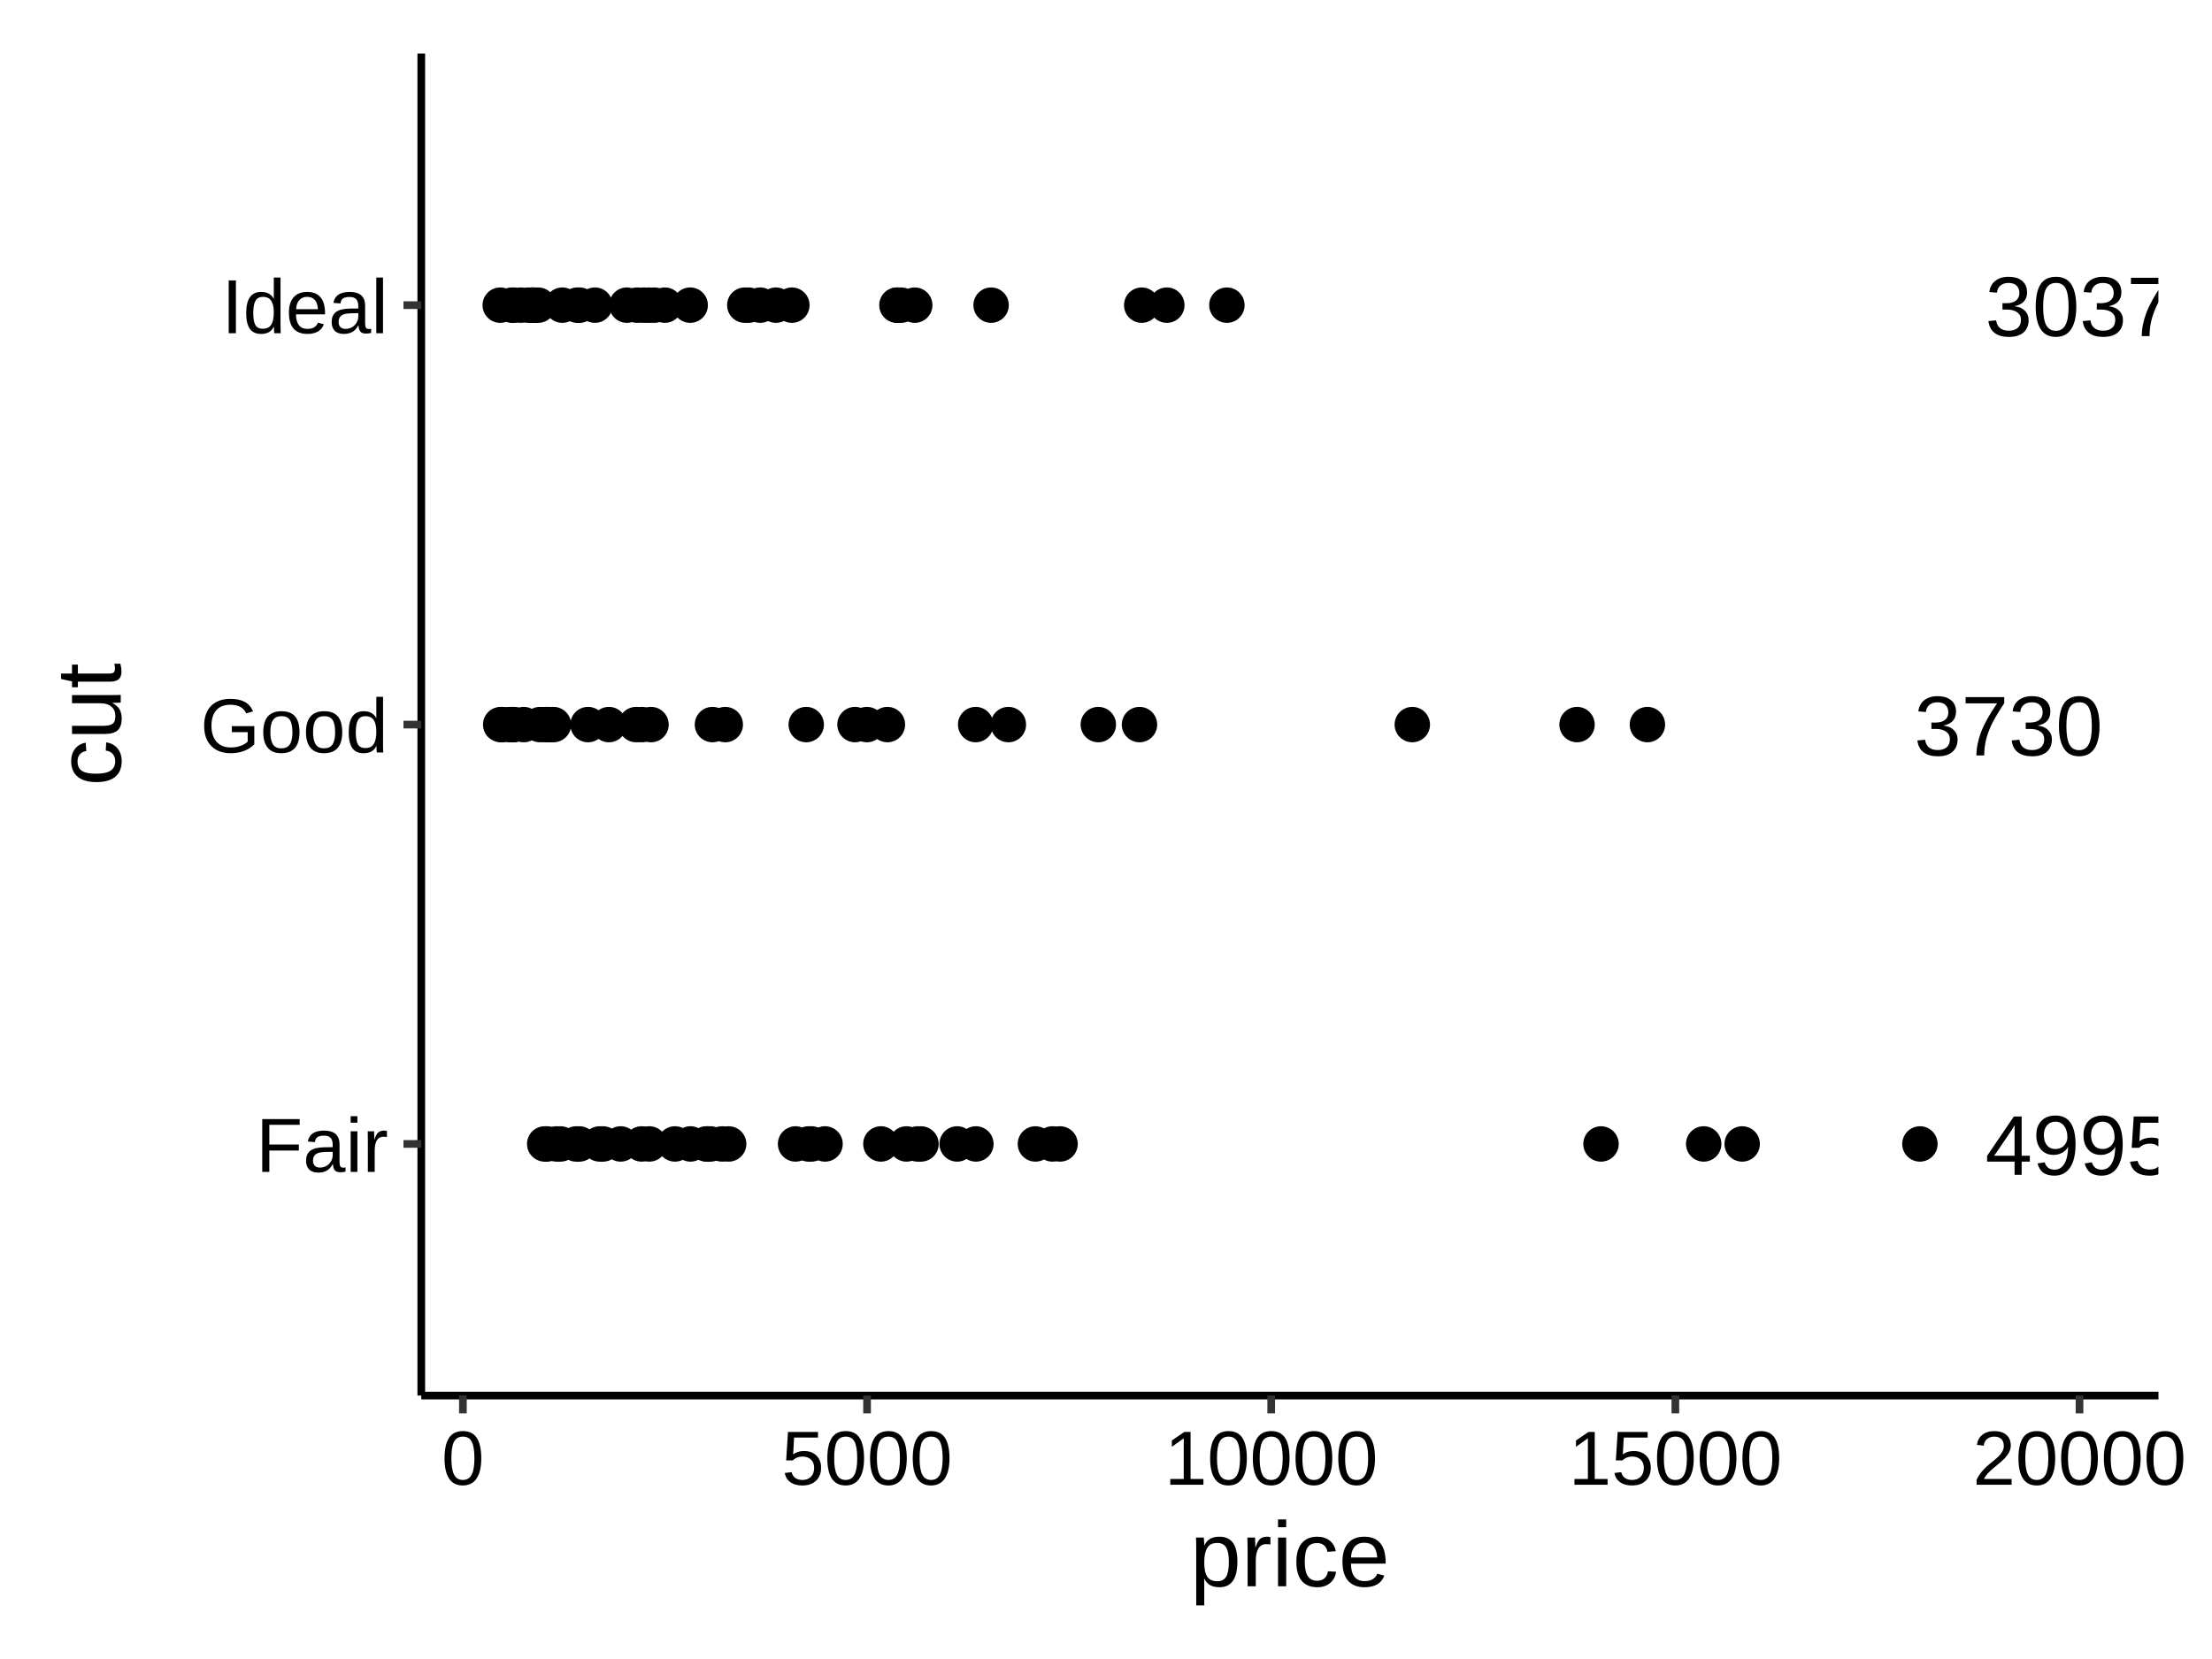
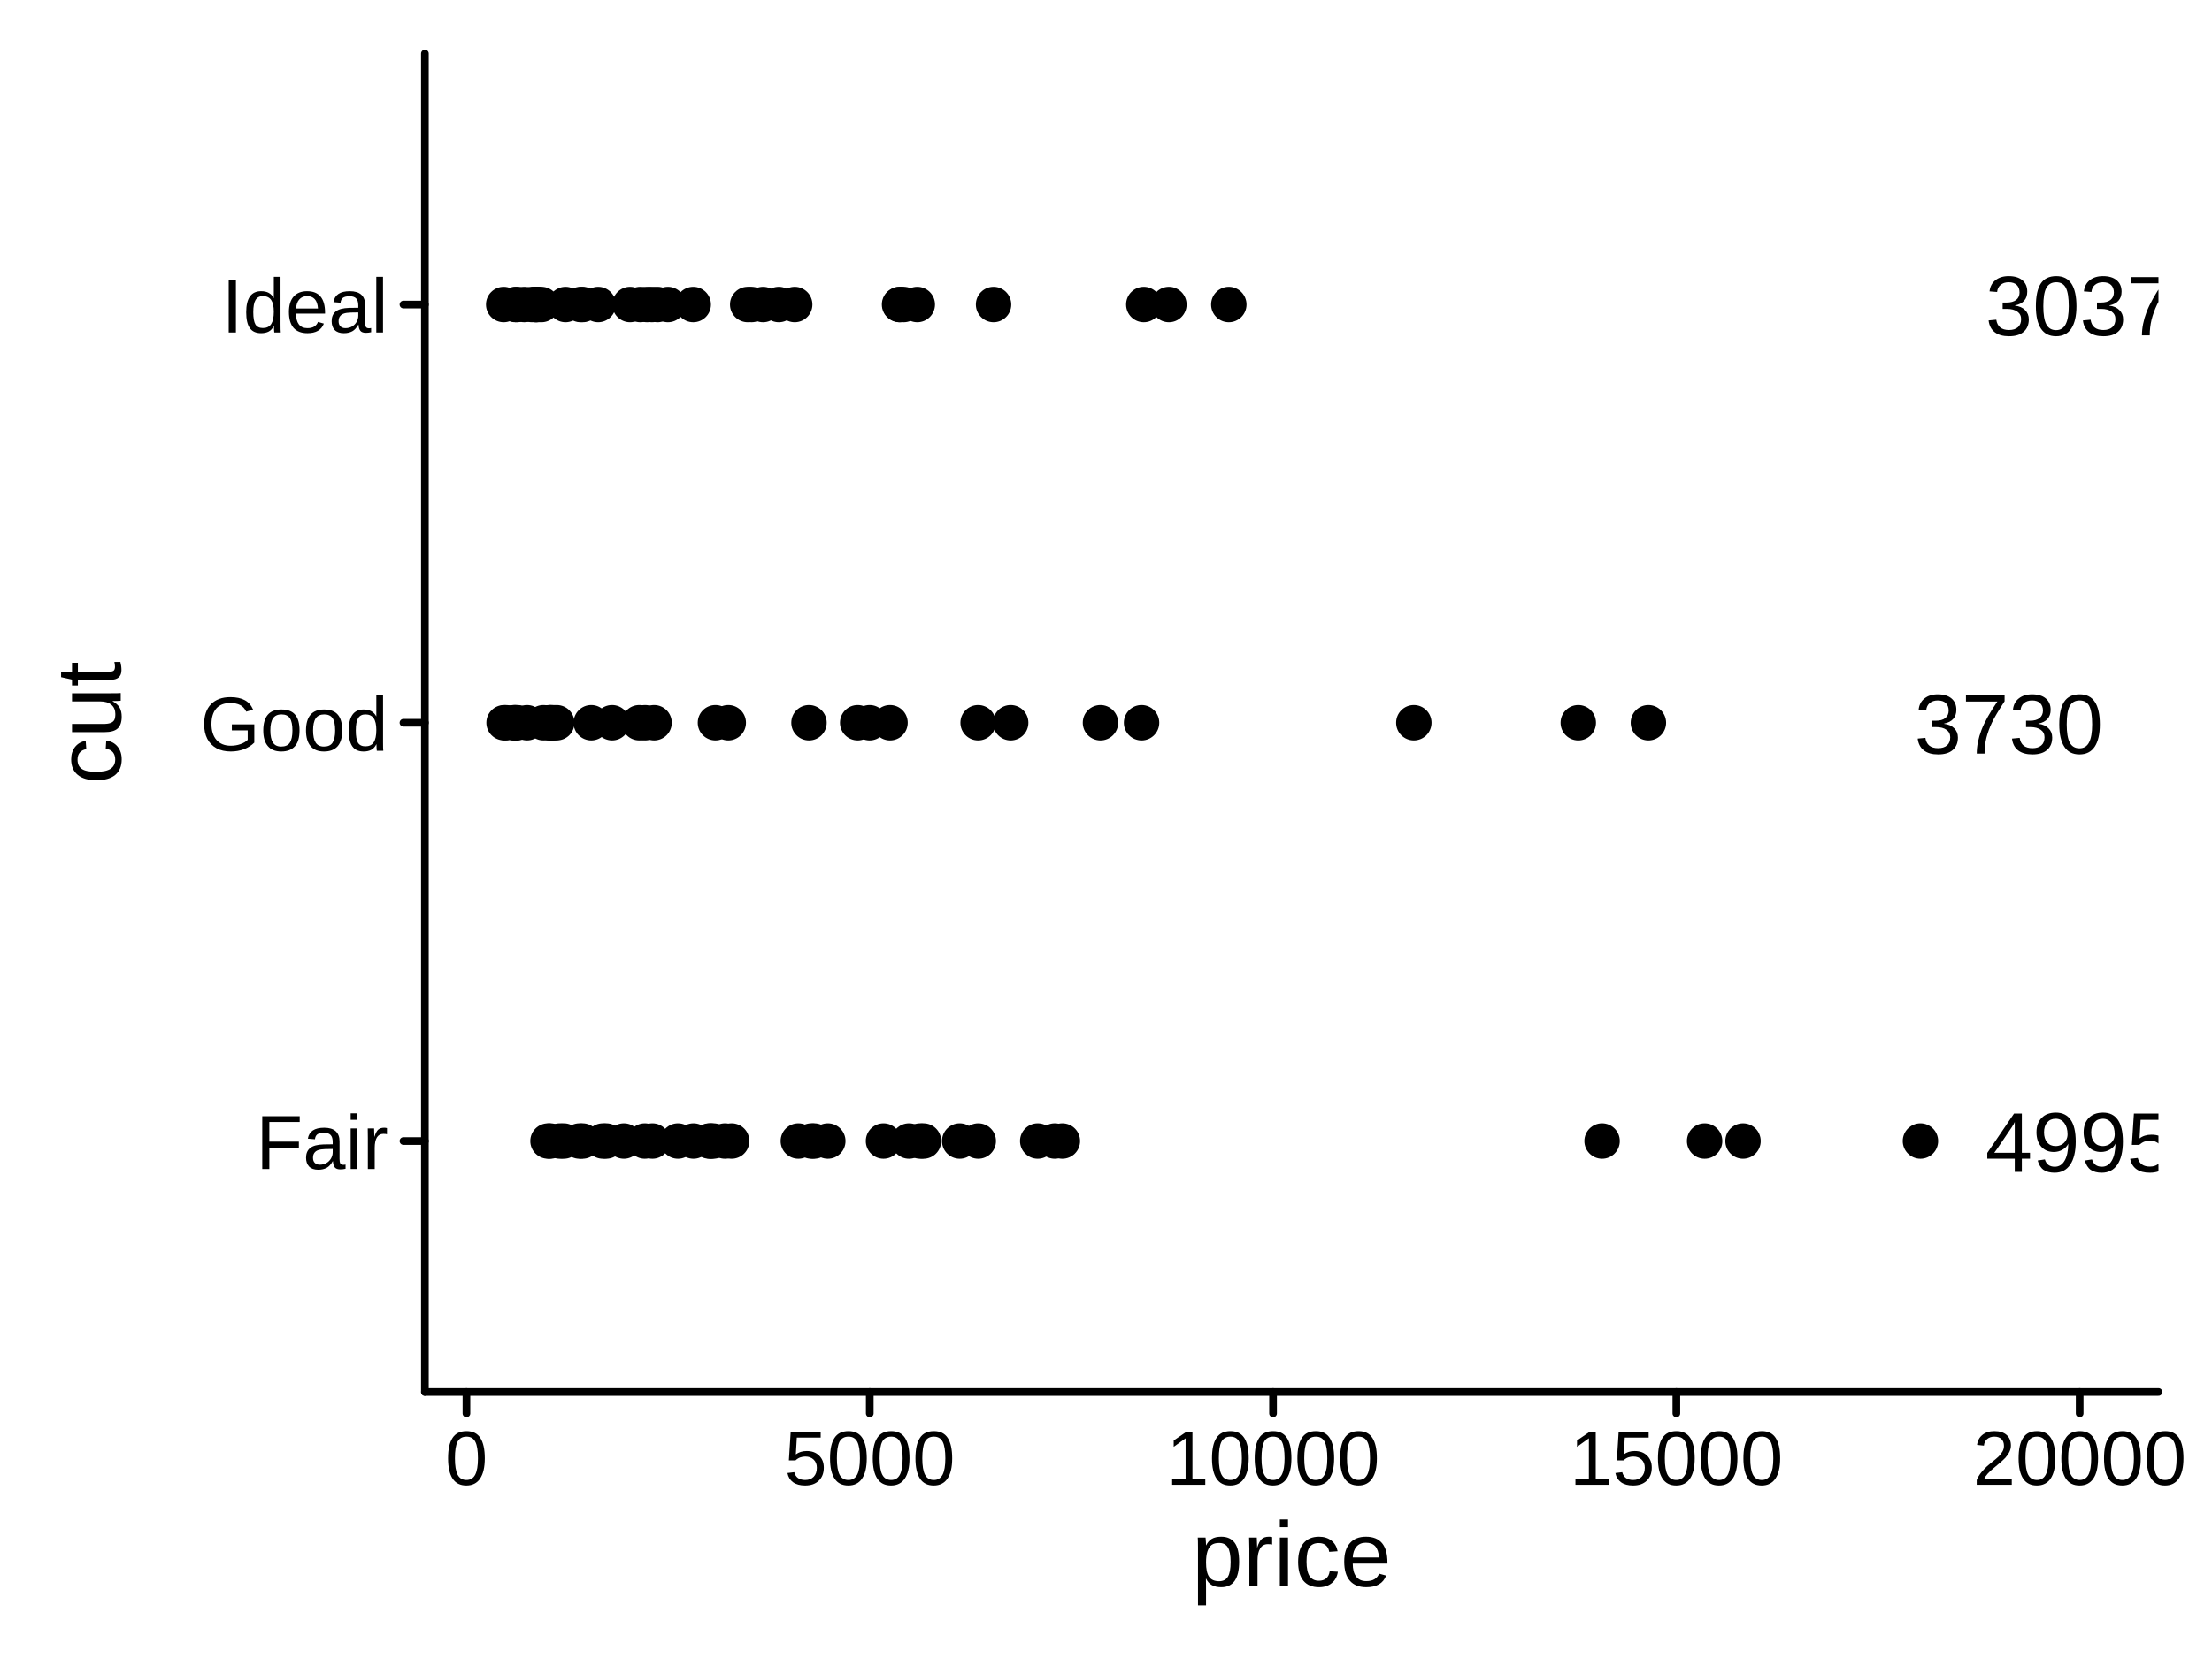
<svg xmlns="http://www.w3.org/2000/svg" class="svglite" width="288.00pt" height="216.00pt" viewBox="0 0 288.00 216.00">
  <defs>
    <style type="text/css">
    .svglite line, .svglite polyline, .svglite polygon, .svglite path, .svglite rect, .svglite circle {
      fill: none;
      stroke: #000000;
      stroke-linecap: round;
      stroke-linejoin: round;
      stroke-miterlimit: 10.00;
    }
    .svglite text {
      white-space: pre;
    }
  </style>
  </defs>
  <rect width="100%" height="100%" style="stroke: none; fill: none;" />
  <defs>
    <clipPath id="cpMC4wMHwyODguMDB8MC4wMHwyMTYuMDA=">
      <rect x="0.00" y="0.00" width="288.00" height="216.00" />
    </clipPath>
  </defs>
  <g clip-path="url(#cpMC4wMHwyODguMDB8MC4wMHwyMTYuMDA=)">
</g>
  <defs>
-     <clipPath id="cpNTQuODV8MjgxLjAzfDYuOTd8MTgxLjcw">
-       <rect x="54.85" y="6.97" width="226.17" height="174.72" />
+     <clipPath id="cpNTUuMzJ8MjgxLjAzfDYuOTd8MTgxLjIz">
+       <rect x="55.32" y="6.97" width="225.71" height="174.26" />
    </clipPath>
  </defs>
-   <g clip-path="url(#cpNTQuODV8MjgxLjAzfDYuOTd8MTgxLjcw)">
-     <circle cx="92.13" cy="148.94" r="1.95" style="stroke-width: 0.71; fill: #000000;" />
-     <circle cx="183.88" cy="94.34" r="1.95" style="stroke-width: 0.71; fill: #000000;" />
-     <circle cx="81.62" cy="39.73" r="1.95" style="stroke-width: 0.71; fill: #000000;" />
-     <circle cx="159.74" cy="39.73" r="1.95" style="stroke-width: 0.71; fill: #000000;" />
-     <circle cx="86.56" cy="39.73" r="1.95" style="stroke-width: 0.71; fill: #000000;" />
-     <circle cx="208.45" cy="148.94" r="1.95" style="stroke-width: 0.71; fill: #000000;" />
-     <circle cx="68.19" cy="94.34" r="1.95" style="stroke-width: 0.71; fill: #000000;" />
-     <circle cx="71.10" cy="94.34" r="1.95" style="stroke-width: 0.71; fill: #000000;" />
-     <circle cx="119.10" cy="39.73" r="1.95" style="stroke-width: 0.71; fill: #000000;" />
-     <circle cx="78.07" cy="148.94" r="1.95" style="stroke-width: 0.71; fill: #000000;" />
-     <circle cx="143.00" cy="94.34" r="1.95" style="stroke-width: 0.71; fill: #000000;" />
-     <circle cx="94.00" cy="148.94" r="1.95" style="stroke-width: 0.71; fill: #000000;" />
-     <circle cx="77.46" cy="39.73" r="1.95" style="stroke-width: 0.71; fill: #000000;" />
-     <circle cx="68.82" cy="39.73" r="1.95" style="stroke-width: 0.71; fill: #000000;" />
-     <circle cx="66.71" cy="94.34" r="1.95" style="stroke-width: 0.71; fill: #000000;" />
-     <circle cx="65.19" cy="94.34" r="1.95" style="stroke-width: 0.71; fill: #000000;" />
-     <circle cx="83.83" cy="39.73" r="1.95" style="stroke-width: 0.71; fill: #000000;" />
-     <circle cx="70.92" cy="148.94" r="1.95" style="stroke-width: 0.71; fill: #000000;" />
-     <circle cx="82.95" cy="39.73" r="1.95" style="stroke-width: 0.71; fill: #000000;" />
-     <circle cx="91.96" cy="148.94" r="1.95" style="stroke-width: 0.71; fill: #000000;" />
-     <circle cx="71.64" cy="94.34" r="1.95" style="stroke-width: 0.71; fill: #000000;" />
-     <circle cx="94.43" cy="94.34" r="1.95" style="stroke-width: 0.71; fill: #000000;" />
-     <circle cx="72.46" cy="148.94" r="1.95" style="stroke-width: 0.71; fill: #000000;" />
-     <circle cx="104.97" cy="94.34" r="1.95" style="stroke-width: 0.71; fill: #000000;" />
-     <circle cx="226.83" cy="148.94" r="1.95" style="stroke-width: 0.71; fill: #000000;" />
-     <circle cx="67.82" cy="39.73" r="1.95" style="stroke-width: 0.71; fill: #000000;" />
-     <circle cx="112.87" cy="94.34" r="1.95" style="stroke-width: 0.71; fill: #000000;" />
-     <circle cx="127.06" cy="148.94" r="1.95" style="stroke-width: 0.71; fill: #000000;" />
-     <circle cx="84.48" cy="39.73" r="1.95" style="stroke-width: 0.71; fill: #000000;" />
-     <circle cx="75.02" cy="148.94" r="1.95" style="stroke-width: 0.71; fill: #000000;" />
-     <circle cx="148.65" cy="39.73" r="1.95" style="stroke-width: 0.71; fill: #000000;" />
-     <circle cx="119.91" cy="148.94" r="1.95" style="stroke-width: 0.71; fill: #000000;" />
-     <circle cx="115.54" cy="94.34" r="1.95" style="stroke-width: 0.71; fill: #000000;" />
-     <circle cx="84.76" cy="94.34" r="1.95" style="stroke-width: 0.71; fill: #000000;" />
-     <circle cx="129.04" cy="39.73" r="1.95" style="stroke-width: 0.71; fill: #000000;" />
-     <circle cx="124.62" cy="148.94" r="1.95" style="stroke-width: 0.71; fill: #000000;" />
-     <circle cx="89.86" cy="39.73" r="1.95" style="stroke-width: 0.71; fill: #000000;" />
-     <circle cx="117.32" cy="39.73" r="1.95" style="stroke-width: 0.71; fill: #000000;" />
-     <circle cx="69.35" cy="39.73" r="1.95" style="stroke-width: 0.71; fill: #000000;" />
-     <circle cx="138.02" cy="148.94" r="1.95" style="stroke-width: 0.71; fill: #000000;" />
-     <circle cx="101.03" cy="39.73" r="1.95" style="stroke-width: 0.71; fill: #000000;" />
-     <circle cx="66.47" cy="94.34" r="1.95" style="stroke-width: 0.71; fill: #000000;" />
-     <circle cx="118.02" cy="148.94" r="1.95" style="stroke-width: 0.71; fill: #000000;" />
-     <circle cx="92.76" cy="94.34" r="1.95" style="stroke-width: 0.71; fill: #000000;" />
-     <circle cx="83.54" cy="148.94" r="1.95" style="stroke-width: 0.71; fill: #000000;" />
-     <circle cx="71.22" cy="148.94" r="1.95" style="stroke-width: 0.71; fill: #000000;" />
-     <circle cx="116.78" cy="39.73" r="1.95" style="stroke-width: 0.71; fill: #000000;" />
-     <circle cx="137.03" cy="148.94" r="1.95" style="stroke-width: 0.71; fill: #000000;" />
-     <circle cx="151.92" cy="39.73" r="1.95" style="stroke-width: 0.71; fill: #000000;" />
-     <circle cx="111.32" cy="94.34" r="1.95" style="stroke-width: 0.71; fill: #000000;" />
-     <circle cx="131.29" cy="94.34" r="1.95" style="stroke-width: 0.71; fill: #000000;" />
-     <circle cx="84.54" cy="148.94" r="1.95" style="stroke-width: 0.71; fill: #000000;" />
-     <circle cx="71.34" cy="94.34" r="1.95" style="stroke-width: 0.71; fill: #000000;" />
-     <circle cx="70.07" cy="39.73" r="1.95" style="stroke-width: 0.71; fill: #000000;" />
-     <circle cx="92.50" cy="148.94" r="1.95" style="stroke-width: 0.71; fill: #000000;" />
-     <circle cx="72.06" cy="94.34" r="1.95" style="stroke-width: 0.71; fill: #000000;" />
-     <circle cx="69.35" cy="39.73" r="1.95" style="stroke-width: 0.71; fill: #000000;" />
-     <circle cx="94.87" cy="148.94" r="1.95" style="stroke-width: 0.71; fill: #000000;" />
-     <circle cx="103.58" cy="148.94" r="1.95" style="stroke-width: 0.71; fill: #000000;" />
-     <circle cx="66.66" cy="39.73" r="1.95" style="stroke-width: 0.71; fill: #000000;" />
-     <circle cx="66.91" cy="94.34" r="1.95" style="stroke-width: 0.71; fill: #000000;" />
-     <circle cx="79.28" cy="94.34" r="1.95" style="stroke-width: 0.71; fill: #000000;" />
-     <circle cx="119.47" cy="148.94" r="1.95" style="stroke-width: 0.71; fill: #000000;" />
-     <circle cx="107.42" cy="148.94" r="1.95" style="stroke-width: 0.71; fill: #000000;" />
-     <circle cx="80.81" cy="148.94" r="1.95" style="stroke-width: 0.71; fill: #000000;" />
-     <circle cx="89.90" cy="148.94" r="1.95" style="stroke-width: 0.71; fill: #000000;" />
-     <circle cx="75.45" cy="39.73" r="1.95" style="stroke-width: 0.71; fill: #000000;" />
-     <circle cx="249.97" cy="148.94" r="1.95" style="stroke-width: 0.71; fill: #000000;" />
-     <circle cx="65.44" cy="94.34" r="1.95" style="stroke-width: 0.71; fill: #000000;" />
-     <circle cx="105.28" cy="148.94" r="1.95" style="stroke-width: 0.71; fill: #000000;" />
-     <circle cx="85.21" cy="39.73" r="1.95" style="stroke-width: 0.71; fill: #000000;" />
-     <circle cx="71.24" cy="94.34" r="1.95" style="stroke-width: 0.71; fill: #000000;" />
-     <circle cx="73.21" cy="39.73" r="1.95" style="stroke-width: 0.71; fill: #000000;" />
-     <circle cx="76.56" cy="94.34" r="1.95" style="stroke-width: 0.71; fill: #000000;" />
-     <circle cx="83.58" cy="94.34" r="1.95" style="stroke-width: 0.71; fill: #000000;" />
-     <circle cx="78.51" cy="148.94" r="1.95" style="stroke-width: 0.71; fill: #000000;" />
-     <circle cx="87.88" cy="148.94" r="1.95" style="stroke-width: 0.71; fill: #000000;" />
-     <circle cx="97.47" cy="39.73" r="1.95" style="stroke-width: 0.71; fill: #000000;" />
-     <circle cx="114.69" cy="148.94" r="1.95" style="stroke-width: 0.71; fill: #000000;" />
-     <circle cx="103.10" cy="39.73" r="1.95" style="stroke-width: 0.71; fill: #000000;" />
-     <circle cx="70.31" cy="94.34" r="1.95" style="stroke-width: 0.71; fill: #000000;" />
-     <circle cx="82.82" cy="94.34" r="1.95" style="stroke-width: 0.71; fill: #000000;" />
-     <circle cx="96.97" cy="39.73" r="1.95" style="stroke-width: 0.71; fill: #000000;" />
-     <circle cx="75.16" cy="39.73" r="1.95" style="stroke-width: 0.71; fill: #000000;" />
-     <circle cx="134.81" cy="148.94" r="1.95" style="stroke-width: 0.71; fill: #000000;" />
-     <circle cx="69.65" cy="39.73" r="1.95" style="stroke-width: 0.71; fill: #000000;" />
-     <circle cx="66.54" cy="94.34" r="1.95" style="stroke-width: 0.71; fill: #000000;" />
-     <circle cx="66.88" cy="39.73" r="1.95" style="stroke-width: 0.71; fill: #000000;" />
-     <circle cx="72.98" cy="148.94" r="1.95" style="stroke-width: 0.71; fill: #000000;" />
-     <circle cx="98.98" cy="39.73" r="1.95" style="stroke-width: 0.71; fill: #000000;" />
-     <circle cx="148.36" cy="94.34" r="1.95" style="stroke-width: 0.71; fill: #000000;" />
-     <circle cx="214.49" cy="94.34" r="1.95" style="stroke-width: 0.71; fill: #000000;" />
-     <circle cx="116.85" cy="39.73" r="1.95" style="stroke-width: 0.71; fill: #000000;" />
-     <circle cx="65.13" cy="39.73" r="1.95" style="stroke-width: 0.71; fill: #000000;" />
-     <circle cx="75.43" cy="148.94" r="1.95" style="stroke-width: 0.71; fill: #000000;" />
-     <circle cx="69.26" cy="39.73" r="1.95" style="stroke-width: 0.71; fill: #000000;" />
-     <circle cx="205.33" cy="94.34" r="1.95" style="stroke-width: 0.71; fill: #000000;" />
-     <circle cx="105.65" cy="148.94" r="1.95" style="stroke-width: 0.71; fill: #000000;" />
-     <circle cx="221.82" cy="148.94" r="1.95" style="stroke-width: 0.71; fill: #000000;" />
-     <circle cx="127.03" cy="94.34" r="1.95" style="stroke-width: 0.71; fill: #000000;" />
-     <text x="270.75" y="152.96" text-anchor="middle" style="font-size: 11.04px; font-family: &quot;Liberation Sans&quot;;" textLength="28.08px" lengthAdjust="spacingAndGlyphs">4995</text>
-     <text x="261.50" y="98.36" text-anchor="middle" style="font-size: 11.04px; font-family: &quot;Liberation Sans&quot;;" textLength="28.08px" lengthAdjust="spacingAndGlyphs">3730</text>
-     <text x="270.75" y="43.76" text-anchor="middle" style="font-size: 11.04px; font-family: &quot;Liberation Sans&quot;;" textLength="28.08px" lengthAdjust="spacingAndGlyphs">3037</text>
+   <g clip-path="url(#cpNTUuMzJ8MjgxLjAzfDYuOTd8MTgxLjIz)">
+     <circle cx="92.52" cy="148.56" r="1.95" style="stroke-width: 0.71; fill: #000000;" />
+     <circle cx="184.08" cy="94.10" r="1.95" style="stroke-width: 0.71; fill: #000000;" />
+     <circle cx="82.03" cy="39.65" r="1.95" style="stroke-width: 0.71; fill: #000000;" />
+     <circle cx="159.99" cy="39.65" r="1.95" style="stroke-width: 0.71; fill: #000000;" />
+     <circle cx="86.96" cy="39.65" r="1.95" style="stroke-width: 0.71; fill: #000000;" />
+     <circle cx="208.59" cy="148.56" r="1.95" style="stroke-width: 0.71; fill: #000000;" />
+     <circle cx="68.62" cy="94.10" r="1.95" style="stroke-width: 0.71; fill: #000000;" />
+     <circle cx="71.53" cy="94.10" r="1.95" style="stroke-width: 0.71; fill: #000000;" />
+     <circle cx="119.43" cy="39.65" r="1.95" style="stroke-width: 0.71; fill: #000000;" />
+     <circle cx="78.49" cy="148.56" r="1.95" style="stroke-width: 0.71; fill: #000000;" />
+     <circle cx="143.28" cy="94.10" r="1.95" style="stroke-width: 0.71; fill: #000000;" />
+     <circle cx="94.39" cy="148.56" r="1.95" style="stroke-width: 0.71; fill: #000000;" />
+     <circle cx="77.88" cy="39.65" r="1.95" style="stroke-width: 0.71; fill: #000000;" />
+     <circle cx="69.25" cy="39.65" r="1.95" style="stroke-width: 0.71; fill: #000000;" />
+     <circle cx="67.15" cy="94.10" r="1.95" style="stroke-width: 0.71; fill: #000000;" />
+     <circle cx="65.63" cy="94.10" r="1.95" style="stroke-width: 0.71; fill: #000000;" />
+     <circle cx="84.24" cy="39.65" r="1.95" style="stroke-width: 0.71; fill: #000000;" />
+     <circle cx="71.35" cy="148.56" r="1.95" style="stroke-width: 0.71; fill: #000000;" />
+     <circle cx="83.36" cy="39.65" r="1.95" style="stroke-width: 0.71; fill: #000000;" />
+     <circle cx="92.35" cy="148.56" r="1.95" style="stroke-width: 0.71; fill: #000000;" />
+     <circle cx="72.07" cy="94.10" r="1.95" style="stroke-width: 0.71; fill: #000000;" />
+     <circle cx="94.82" cy="94.10" r="1.95" style="stroke-width: 0.71; fill: #000000;" />
+     <circle cx="72.89" cy="148.56" r="1.95" style="stroke-width: 0.71; fill: #000000;" />
+     <circle cx="105.33" cy="94.10" r="1.95" style="stroke-width: 0.71; fill: #000000;" />
+     <circle cx="226.94" cy="148.56" r="1.95" style="stroke-width: 0.71; fill: #000000;" />
+     <circle cx="68.26" cy="39.65" r="1.95" style="stroke-width: 0.71; fill: #000000;" />
+     <circle cx="113.22" cy="94.10" r="1.95" style="stroke-width: 0.71; fill: #000000;" />
+     <circle cx="127.37" cy="148.56" r="1.95" style="stroke-width: 0.71; fill: #000000;" />
+     <circle cx="84.88" cy="39.65" r="1.95" style="stroke-width: 0.71; fill: #000000;" />
+     <circle cx="75.44" cy="148.56" r="1.95" style="stroke-width: 0.71; fill: #000000;" />
+     <circle cx="148.92" cy="39.65" r="1.95" style="stroke-width: 0.71; fill: #000000;" />
+     <circle cx="120.24" cy="148.56" r="1.95" style="stroke-width: 0.71; fill: #000000;" />
+     <circle cx="115.88" cy="94.10" r="1.95" style="stroke-width: 0.71; fill: #000000;" />
+     <circle cx="85.16" cy="94.10" r="1.95" style="stroke-width: 0.71; fill: #000000;" />
+     <circle cx="129.36" cy="39.65" r="1.95" style="stroke-width: 0.71; fill: #000000;" />
+     <circle cx="124.95" cy="148.56" r="1.95" style="stroke-width: 0.71; fill: #000000;" />
+     <circle cx="90.26" cy="39.65" r="1.95" style="stroke-width: 0.71; fill: #000000;" />
+     <circle cx="117.66" cy="39.65" r="1.95" style="stroke-width: 0.71; fill: #000000;" />
+     <circle cx="69.79" cy="39.65" r="1.95" style="stroke-width: 0.71; fill: #000000;" />
+     <circle cx="138.32" cy="148.56" r="1.95" style="stroke-width: 0.71; fill: #000000;" />
+     <circle cx="101.40" cy="39.65" r="1.95" style="stroke-width: 0.71; fill: #000000;" />
+     <circle cx="66.91" cy="94.10" r="1.95" style="stroke-width: 0.71; fill: #000000;" />
+     <circle cx="118.35" cy="148.56" r="1.95" style="stroke-width: 0.71; fill: #000000;" />
+     <circle cx="93.15" cy="94.10" r="1.95" style="stroke-width: 0.71; fill: #000000;" />
+     <circle cx="83.95" cy="148.56" r="1.95" style="stroke-width: 0.71; fill: #000000;" />
+     <circle cx="71.65" cy="148.56" r="1.95" style="stroke-width: 0.71; fill: #000000;" />
+     <circle cx="117.12" cy="39.65" r="1.95" style="stroke-width: 0.71; fill: #000000;" />
+     <circle cx="137.33" cy="148.56" r="1.95" style="stroke-width: 0.71; fill: #000000;" />
+     <circle cx="152.19" cy="39.65" r="1.95" style="stroke-width: 0.71; fill: #000000;" />
+     <circle cx="111.67" cy="94.10" r="1.95" style="stroke-width: 0.71; fill: #000000;" />
+     <circle cx="131.59" cy="94.10" r="1.95" style="stroke-width: 0.71; fill: #000000;" />
+     <circle cx="84.94" cy="148.56" r="1.95" style="stroke-width: 0.71; fill: #000000;" />
+     <circle cx="71.77" cy="94.10" r="1.95" style="stroke-width: 0.71; fill: #000000;" />
+     <circle cx="70.50" cy="39.65" r="1.95" style="stroke-width: 0.71; fill: #000000;" />
+     <circle cx="92.88" cy="148.56" r="1.95" style="stroke-width: 0.71; fill: #000000;" />
+     <circle cx="72.49" cy="94.10" r="1.95" style="stroke-width: 0.71; fill: #000000;" />
+     <circle cx="69.79" cy="39.65" r="1.95" style="stroke-width: 0.71; fill: #000000;" />
+     <circle cx="95.26" cy="148.56" r="1.95" style="stroke-width: 0.71; fill: #000000;" />
+     <circle cx="103.94" cy="148.56" r="1.95" style="stroke-width: 0.71; fill: #000000;" />
+     <circle cx="67.10" cy="39.65" r="1.95" style="stroke-width: 0.71; fill: #000000;" />
+     <circle cx="67.35" cy="94.10" r="1.95" style="stroke-width: 0.71; fill: #000000;" />
+     <circle cx="79.69" cy="94.10" r="1.95" style="stroke-width: 0.71; fill: #000000;" />
+     <circle cx="119.80" cy="148.56" r="1.95" style="stroke-width: 0.71; fill: #000000;" />
+     <circle cx="107.78" cy="148.56" r="1.95" style="stroke-width: 0.71; fill: #000000;" />
+     <circle cx="81.23" cy="148.56" r="1.95" style="stroke-width: 0.71; fill: #000000;" />
+     <circle cx="90.29" cy="148.56" r="1.95" style="stroke-width: 0.71; fill: #000000;" />
+     <circle cx="75.87" cy="39.65" r="1.95" style="stroke-width: 0.71; fill: #000000;" />
+     <circle cx="250.04" cy="148.56" r="1.95" style="stroke-width: 0.71; fill: #000000;" />
+     <circle cx="65.88" cy="94.10" r="1.95" style="stroke-width: 0.71; fill: #000000;" />
+     <circle cx="105.64" cy="148.56" r="1.95" style="stroke-width: 0.71; fill: #000000;" />
+     <circle cx="85.62" cy="39.65" r="1.95" style="stroke-width: 0.71; fill: #000000;" />
+     <circle cx="71.67" cy="94.10" r="1.95" style="stroke-width: 0.71; fill: #000000;" />
+     <circle cx="73.63" cy="39.65" r="1.95" style="stroke-width: 0.71; fill: #000000;" />
+     <circle cx="76.98" cy="94.10" r="1.95" style="stroke-width: 0.71; fill: #000000;" />
+     <circle cx="83.99" cy="94.10" r="1.95" style="stroke-width: 0.71; fill: #000000;" />
+     <circle cx="78.93" cy="148.56" r="1.95" style="stroke-width: 0.71; fill: #000000;" />
+     <circle cx="88.27" cy="148.56" r="1.95" style="stroke-width: 0.71; fill: #000000;" />
+     <circle cx="97.85" cy="39.65" r="1.95" style="stroke-width: 0.71; fill: #000000;" />
+     <circle cx="115.03" cy="148.56" r="1.95" style="stroke-width: 0.71; fill: #000000;" />
+     <circle cx="103.47" cy="39.65" r="1.95" style="stroke-width: 0.71; fill: #000000;" />
+     <circle cx="70.75" cy="94.10" r="1.95" style="stroke-width: 0.71; fill: #000000;" />
+     <circle cx="83.23" cy="94.10" r="1.95" style="stroke-width: 0.71; fill: #000000;" />
+     <circle cx="97.35" cy="39.65" r="1.95" style="stroke-width: 0.71; fill: #000000;" />
+     <circle cx="75.59" cy="39.65" r="1.95" style="stroke-width: 0.71; fill: #000000;" />
+     <circle cx="135.11" cy="148.56" r="1.95" style="stroke-width: 0.71; fill: #000000;" />
+     <circle cx="70.08" cy="39.65" r="1.95" style="stroke-width: 0.71; fill: #000000;" />
+     <circle cx="66.99" cy="94.10" r="1.95" style="stroke-width: 0.71; fill: #000000;" />
+     <circle cx="67.32" cy="39.65" r="1.95" style="stroke-width: 0.71; fill: #000000;" />
+     <circle cx="73.41" cy="148.56" r="1.95" style="stroke-width: 0.71; fill: #000000;" />
+     <circle cx="99.35" cy="39.65" r="1.95" style="stroke-width: 0.71; fill: #000000;" />
+     <circle cx="148.63" cy="94.10" r="1.95" style="stroke-width: 0.71; fill: #000000;" />
+     <circle cx="214.62" cy="94.10" r="1.95" style="stroke-width: 0.71; fill: #000000;" />
+     <circle cx="117.19" cy="39.65" r="1.95" style="stroke-width: 0.71; fill: #000000;" />
+     <circle cx="65.58" cy="39.65" r="1.95" style="stroke-width: 0.71; fill: #000000;" />
+     <circle cx="75.85" cy="148.56" r="1.95" style="stroke-width: 0.71; fill: #000000;" />
+     <circle cx="69.69" cy="39.65" r="1.95" style="stroke-width: 0.71; fill: #000000;" />
+     <circle cx="205.49" cy="94.10" r="1.95" style="stroke-width: 0.71; fill: #000000;" />
+     <circle cx="106.01" cy="148.56" r="1.95" style="stroke-width: 0.71; fill: #000000;" />
+     <circle cx="221.94" cy="148.56" r="1.95" style="stroke-width: 0.71; fill: #000000;" />
+     <circle cx="127.35" cy="94.10" r="1.95" style="stroke-width: 0.71; fill: #000000;" />
+     <text x="270.77" y="152.58" text-anchor="middle" style="font-size: 11.04px; font-family: &quot;Liberation Sans&quot;;" textLength="28.08px" lengthAdjust="spacingAndGlyphs">4995</text>
+     <text x="261.54" y="98.12" text-anchor="middle" style="font-size: 11.04px; font-family: &quot;Liberation Sans&quot;;" textLength="28.08px" lengthAdjust="spacingAndGlyphs">3730</text>
+     <text x="270.77" y="43.67" text-anchor="middle" style="font-size: 11.04px; font-family: &quot;Liberation Sans&quot;;" textLength="28.08px" lengthAdjust="spacingAndGlyphs">3037</text>
  </g>
  <g clip-path="url(#cpMC4wMHwyODguMDB8MC4wMHwyMTYuMDA=)">
-     <polyline points="54.85,181.70 54.85,6.97 " style="stroke-width: 1.00; stroke-linecap: butt;" />
-     <text x="50.54" y="152.58" text-anchor="end" style="font-size: 10.00px; font-family: &quot;Liberation Sans&quot;;" textLength="17.86px" lengthAdjust="spacingAndGlyphs">Fair</text>
-     <text x="50.54" y="97.98" text-anchor="end" style="font-size: 10.00px; font-family: &quot;Liberation Sans&quot;;" textLength="26.34px" lengthAdjust="spacingAndGlyphs">Good</text>
-     <text x="50.54" y="43.38" text-anchor="end" style="font-size: 10.00px; font-family: &quot;Liberation Sans&quot;;" textLength="24.36px" lengthAdjust="spacingAndGlyphs">Ideal</text>
-     <polyline points="52.53,148.94 54.85,148.94 " style="stroke-width: 1.00; stroke: #333333; stroke-linecap: butt;" />
-     <polyline points="52.53,94.34 54.85,94.34 " style="stroke-width: 1.00; stroke: #333333; stroke-linecap: butt;" />
-     <polyline points="52.53,39.73 54.85,39.73 " style="stroke-width: 1.00; stroke: #333333; stroke-linecap: butt;" />
-     <polyline points="54.85,181.70 281.03,181.70 " style="stroke-width: 1.00; stroke-linecap: butt;" />
-     <polyline points="60.27,184.02 60.27,181.70 " style="stroke-width: 1.00; stroke: #333333; stroke-linecap: butt;" />
-     <polyline points="112.89,184.02 112.89,181.70 " style="stroke-width: 1.00; stroke: #333333; stroke-linecap: butt;" />
-     <polyline points="165.51,184.02 165.51,181.70 " style="stroke-width: 1.00; stroke: #333333; stroke-linecap: butt;" />
-     <polyline points="218.13,184.02 218.13,181.70 " style="stroke-width: 1.00; stroke: #333333; stroke-linecap: butt;" />
-     <polyline points="270.75,184.02 270.75,181.70 " style="stroke-width: 1.00; stroke: #333333; stroke-linecap: butt;" />
-     <text x="60.27" y="193.31" text-anchor="middle" style="font-size: 10.00px; font-family: &quot;Liberation Sans&quot;;" textLength="6.36px" lengthAdjust="spacingAndGlyphs">0</text>
-     <text x="112.89" y="193.31" text-anchor="middle" style="font-size: 10.00px; font-family: &quot;Liberation Sans&quot;;" textLength="25.46px" lengthAdjust="spacingAndGlyphs">5000</text>
-     <text x="165.51" y="193.31" text-anchor="middle" style="font-size: 10.00px; font-family: &quot;Liberation Sans&quot;;" textLength="31.82px" lengthAdjust="spacingAndGlyphs">10000</text>
-     <text x="218.13" y="193.31" text-anchor="middle" style="font-size: 10.00px; font-family: &quot;Liberation Sans&quot;;" textLength="31.82px" lengthAdjust="spacingAndGlyphs">15000</text>
-     <text x="270.75" y="193.31" text-anchor="middle" style="font-size: 10.00px; font-family: &quot;Liberation Sans&quot;;" textLength="31.82px" lengthAdjust="spacingAndGlyphs">20000</text>
-     <text x="167.94" y="206.53" text-anchor="middle" style="font-size: 12.00px; font-family: &quot;Liberation Sans&quot;;" textLength="29.87px" lengthAdjust="spacingAndGlyphs">price</text>
-     <text transform="translate(15.72,94.34) rotate(-90)" text-anchor="middle" style="font-size: 12.00px; font-family: &quot;Liberation Sans&quot;;" textLength="18.92px" lengthAdjust="spacingAndGlyphs">cut</text>
+     <polyline points="55.32,181.23 55.32,6.97 " style="stroke-width: 1.00;" />
+     <text x="50.54" y="152.20" text-anchor="end" style="font-size: 10.00px; font-family: &quot;Liberation Sans&quot;;" textLength="17.86px" lengthAdjust="spacingAndGlyphs">Fair</text>
+     <text x="50.54" y="97.75" text-anchor="end" style="font-size: 10.00px; font-family: &quot;Liberation Sans&quot;;" textLength="26.34px" lengthAdjust="spacingAndGlyphs">Good</text>
+     <text x="50.54" y="43.29" text-anchor="end" style="font-size: 10.00px; font-family: &quot;Liberation Sans&quot;;" textLength="24.36px" lengthAdjust="spacingAndGlyphs">Ideal</text>
+     <polyline points="52.53,148.56 55.32,148.56 " style="stroke-width: 1.00;" />
+     <polyline points="52.53,94.10 55.32,94.10 " style="stroke-width: 1.00;" />
+     <polyline points="52.53,39.65 55.32,39.65 " style="stroke-width: 1.00;" />
+     <polyline points="55.32,181.23 281.03,181.23 " style="stroke-width: 1.00;" />
+     <polyline points="60.73,184.02 60.73,181.23 " style="stroke-width: 1.00;" />
+     <polyline points="113.24,184.02 113.24,181.23 " style="stroke-width: 1.00;" />
+     <polyline points="165.75,184.02 165.75,181.23 " style="stroke-width: 1.00;" />
+     <polyline points="218.26,184.02 218.26,181.23 " style="stroke-width: 1.00;" />
+     <polyline points="270.77,184.02 270.77,181.23 " style="stroke-width: 1.00;" />
+     <text x="60.73" y="193.31" text-anchor="middle" style="font-size: 10.00px; font-family: &quot;Liberation Sans&quot;;" textLength="6.36px" lengthAdjust="spacingAndGlyphs">0</text>
+     <text x="113.24" y="193.31" text-anchor="middle" style="font-size: 10.00px; font-family: &quot;Liberation Sans&quot;;" textLength="25.46px" lengthAdjust="spacingAndGlyphs">5000</text>
+     <text x="165.75" y="193.31" text-anchor="middle" style="font-size: 10.00px; font-family: &quot;Liberation Sans&quot;;" textLength="31.82px" lengthAdjust="spacingAndGlyphs">10000</text>
+     <text x="218.26" y="193.31" text-anchor="middle" style="font-size: 10.00px; font-family: &quot;Liberation Sans&quot;;" textLength="31.82px" lengthAdjust="spacingAndGlyphs">15000</text>
+     <text x="270.77" y="193.31" text-anchor="middle" style="font-size: 10.00px; font-family: &quot;Liberation Sans&quot;;" textLength="31.82px" lengthAdjust="spacingAndGlyphs">20000</text>
+     <text x="168.17" y="206.53" text-anchor="middle" style="font-size: 12.00px; font-family: &quot;Liberation Sans&quot;;" textLength="29.87px" lengthAdjust="spacingAndGlyphs">price</text>
+     <text transform="translate(15.72,94.10) rotate(-90)" text-anchor="middle" style="font-size: 12.00px; font-family: &quot;Liberation Sans&quot;;" textLength="18.92px" lengthAdjust="spacingAndGlyphs">cut</text>
  </g>
</svg>
